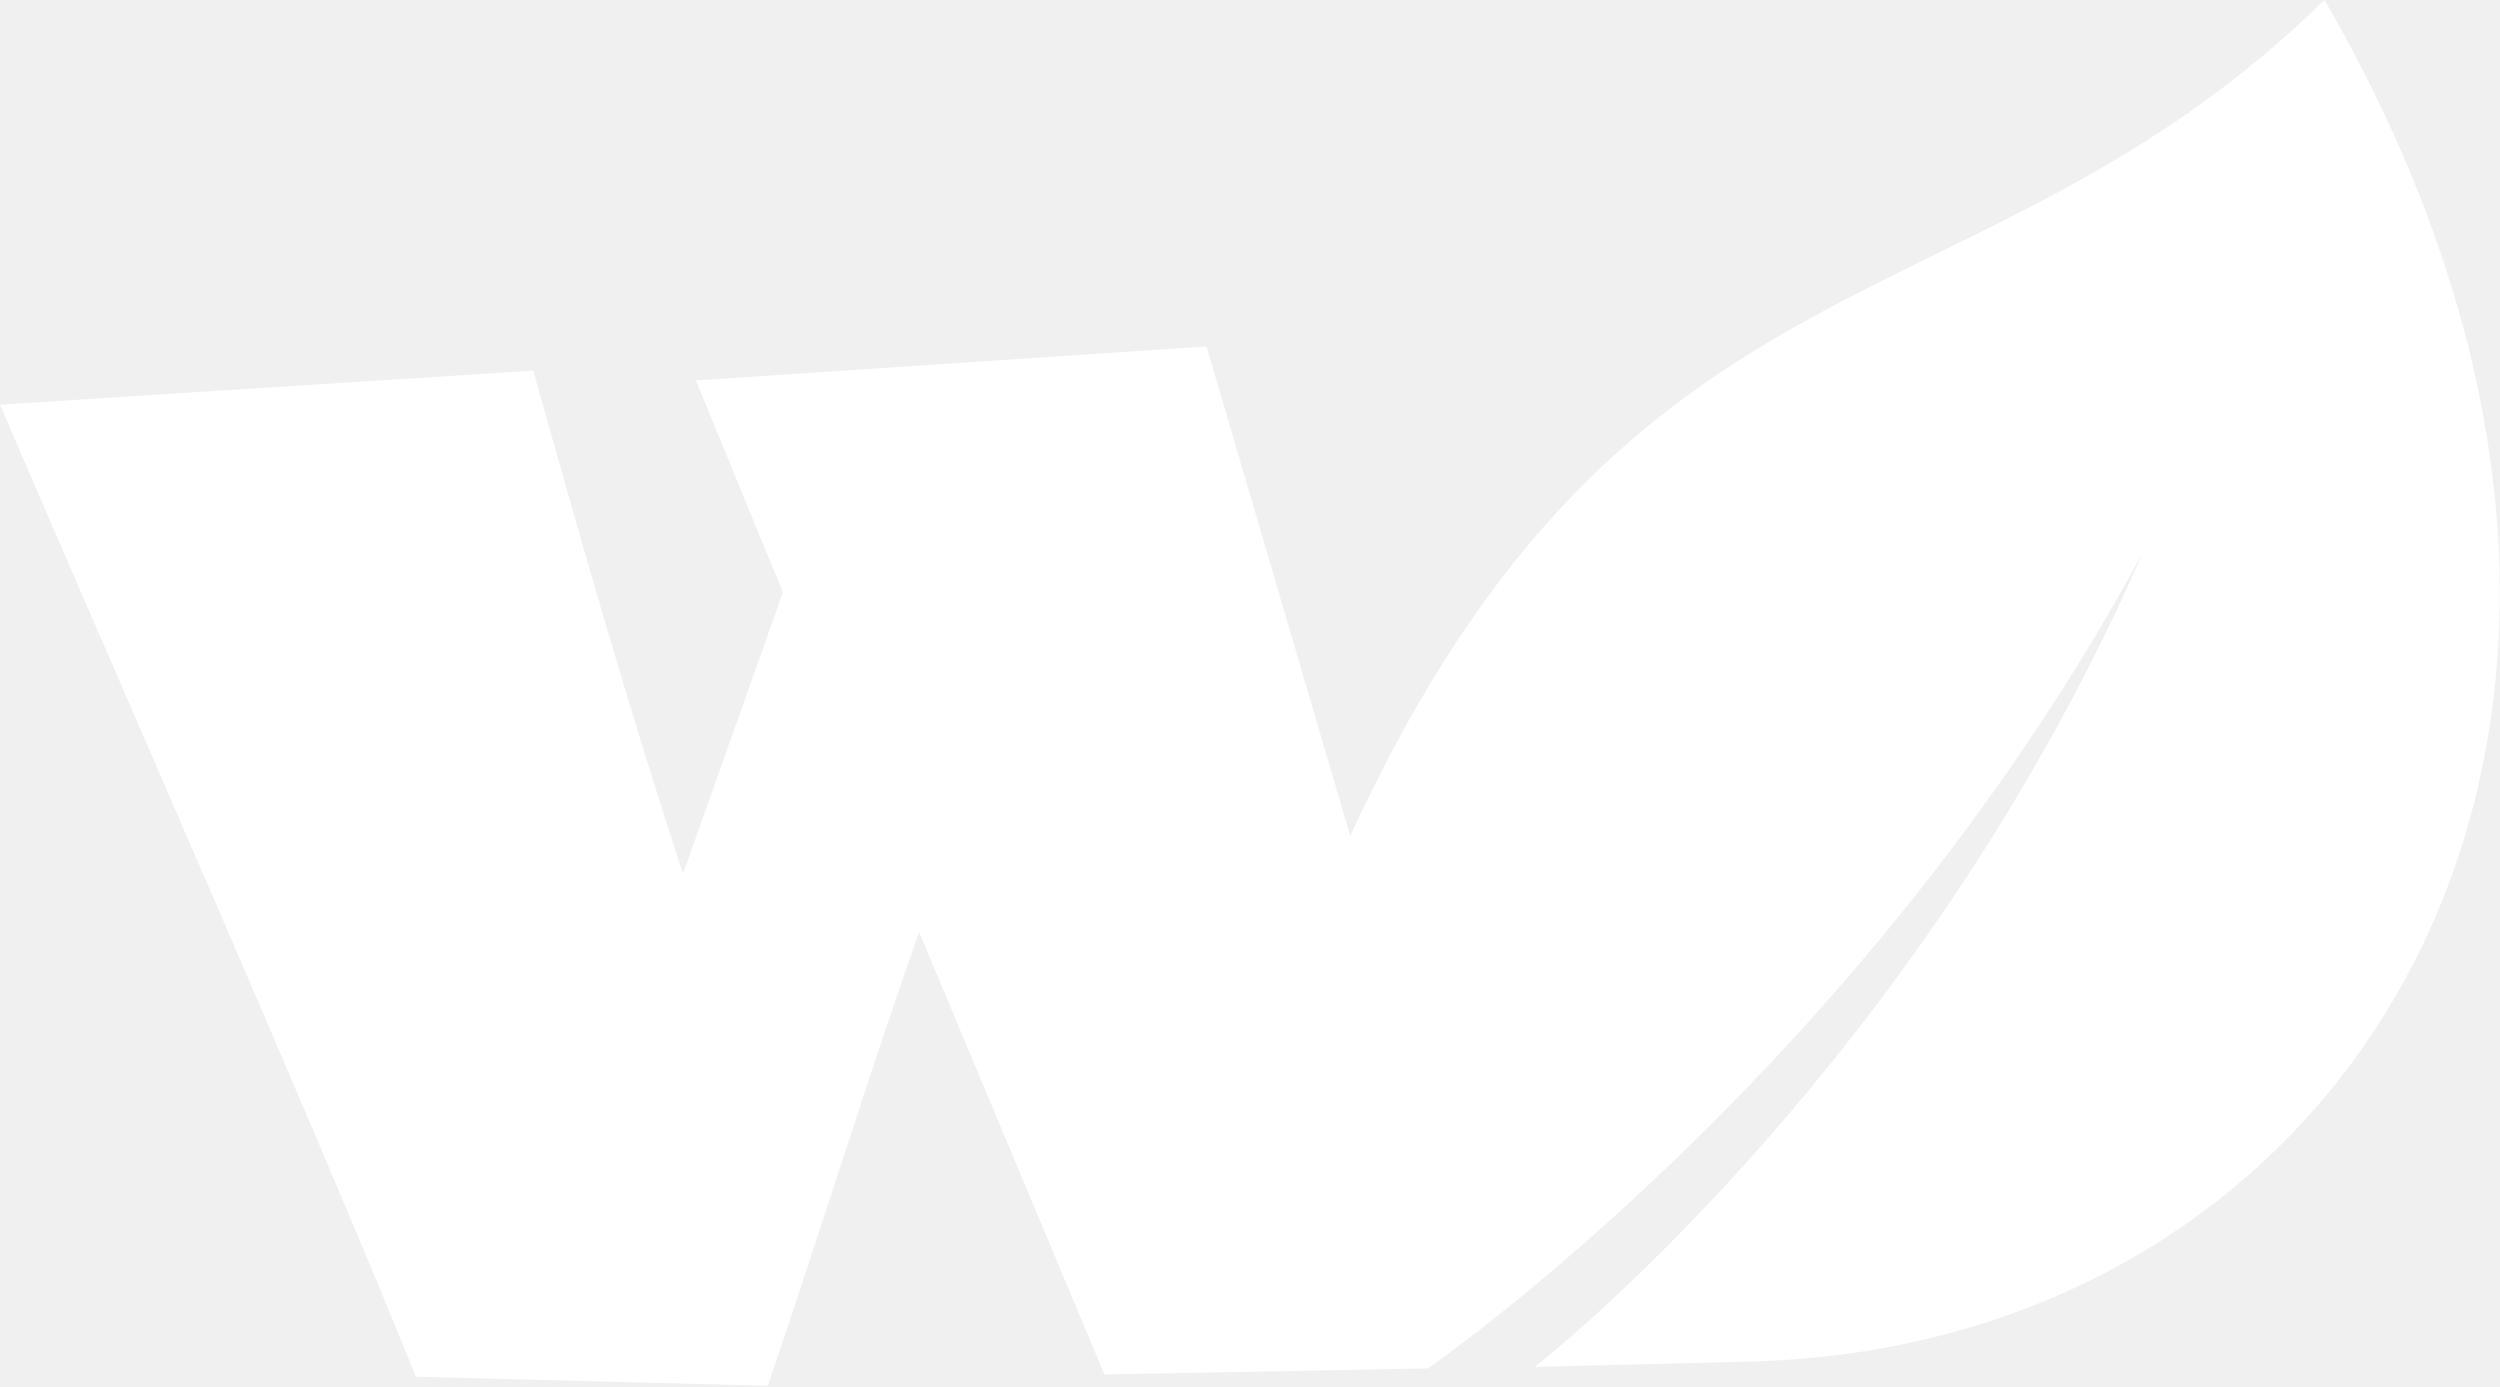
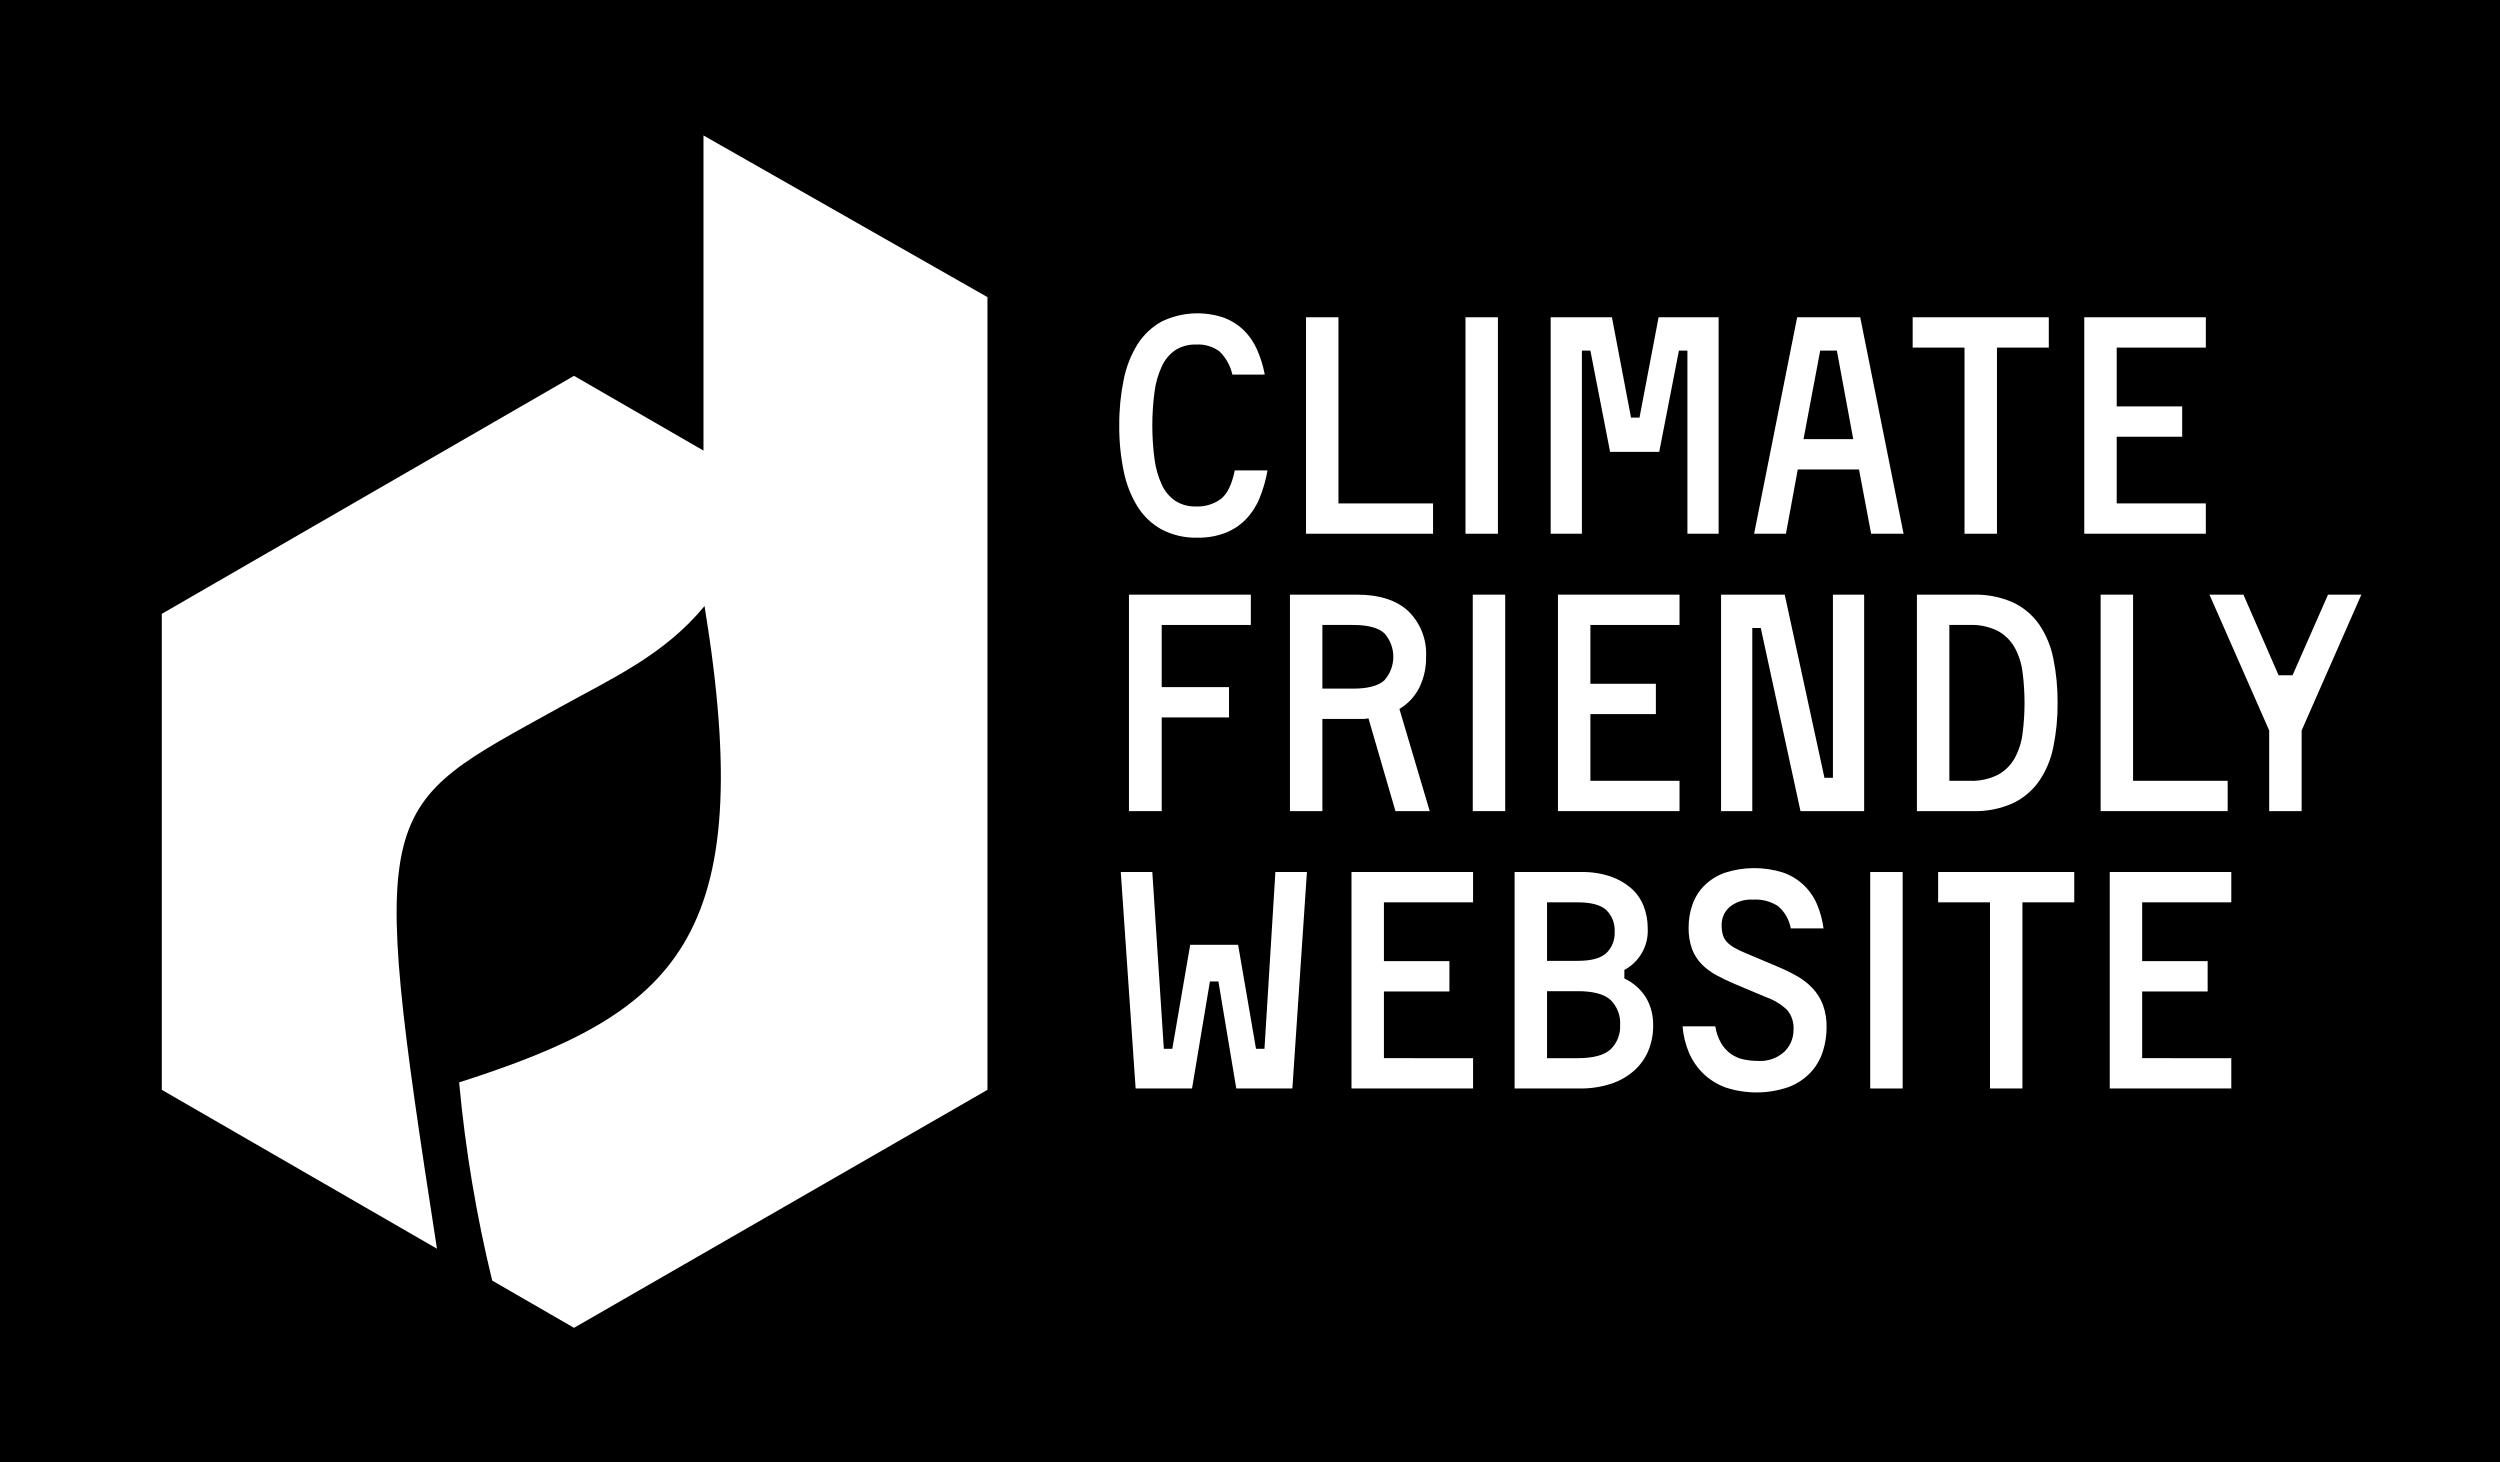
- <svg xmlns="http://www.w3.org/2000/svg" width="330.5" height="183.3" viewBox="0 0 330.5 183.3" xml:space="preserve">
-   <path fill="#fff" d="M307.3,0c-45.9,44.9-91.8,30.1-128.8,110.5l-19-64.7L92,50.3l11.5,28l-13.2,37.2c-7-21.2-13.5-44-19.8-66.5L0,53.5 C15.8,90.3,40.5,146.3,55,182l46.5,1.2c7.2-21.2,13.5-41.5,20-60l24.5,58.5l42.8-0.8c9-6.4,60.5-44.9,94.5-107.9 c-27,62-71.4,100.6-80.4,107.7l28.4-0.7l0,0C312.3,178,362.3,95,307.3,0z" />
+ <svg xmlns="http://www.w3.org/2000/svg" viewBox="0 0 387.563 226.563">
+   <defs>
+     <style>.s{fill:#000;}.p{fill:#fff;}</style>
+   </defs>
+   <rect class="s" x="-0.38" width="388" height="227" />
+   <path class="p" d="M109.057,21V69.853L88.985,58.265,25.08,95.16V168.951l42.66,24.63c-10.859-70.052-9.405-68.129,19.102-83.966,8.056-4.476,16.112-8.056,22.378-15.664,8.504,51.916-4.476,63.105-38.042,73.846a211.569,211.569,0,0,0,5.127,30.729l12.68,7.321L153.08,168.951V46.063Z" />
+   <path class="p" d="M191.045,58.068a7.144,7.144,0,0,0-1.974-3.572,5.506,5.506,0,0,0-3.666-1.081,5.674,5.674,0,0,0-3.173.846,6.055,6.055,0,0,0-2.092,2.468,13.493,13.493,0,0,0-1.151,3.948,39.823,39.823,0,0,0,0,10.575,13.477,13.477,0,0,0,1.151,3.947,6.048,6.048,0,0,0,2.092,2.468,5.666,5.666,0,0,0,3.173.846,6.046,6.046,0,0,0,3.877-1.175q1.479-1.173,2.139-4.418h5.076a20.711,20.711,0,0,1-1.223,4.277,10.431,10.431,0,0,1-2.115,3.29,9.078,9.078,0,0,1-3.172,2.115,11.564,11.564,0,0,1-4.348.752,11.324,11.324,0,0,1-5.546-1.27,10.251,10.251,0,0,1-3.761-3.572,16.72,16.72,0,0,1-2.138-5.498,33.872,33.872,0,0,1-.682-7.051,34.217,34.217,0,0,1,.682-7.073,16.481,16.481,0,0,1,2.138-5.499,10.33,10.33,0,0,1,3.761-3.549,12.754,12.754,0,0,1,9.659-.587,8.998,8.998,0,0,1,3.031,1.903,9.6,9.6,0,0,1,2.067,2.984,17.703,17.703,0,0,1,1.222,3.925Z" />
+   <path class="p" d="M222.159,78.043v4.7H202.466V49.185h5.029V78.043Z" />
+   <path class="p" d="M232.216,82.743h-5.029V49.185h5.029Z" />
+   <path class="p" d="M266.431,49.185V82.743h-4.84V54.355h-1.316L257.22,70.053h-7.615L246.55,54.355h-1.315V82.743h-4.841V49.185h9.494l2.961,15.557h1.315l2.961-15.557Z" />
+   <path class="p" d="M288.193,72.779h-9.494l-1.833,9.964h-4.934l6.674-33.558H288.38l6.721,33.558h-5.029Zm-8.602-4.7h7.708l-2.538-13.724H282.176Z" />
+   <path class="p" d="M317.615,53.885h-8.037V82.743H304.548V53.885h-8.037V49.185h21.104Z" />
+   <path class="p" d="M341.959,78.043v4.7H323.113V49.185h18.847v4.699H328.142v9.118h10.151v4.7H328.142v10.34Z" />
+   <path class="p" d="M180.094,96.885v9.636h10.435V111.22H180.094v14.524h-5.076V92.186h18.893v4.699Z" />
+   <path class="p" d="M205.003,111.455v14.288h-5.029V92.186h10.388q5.216,0,7.966,2.562a9.19,9.19,0,0,1,2.75,7.073,10.389,10.389,0,0,1-1.058,4.794,8.075,8.075,0,0,1-3.078,3.29l4.7,15.839H216.33l-4.183-14.382a3.95,3.95,0,0,1-.869.094h-6.275Zm4.748-4.7q3.478,0,4.863-1.292a5.478,5.478,0,0,0,0-7.285q-1.386-1.292-4.863-1.293h-4.748v9.87Z" />
+   <path class="p" d="M233.345,125.743h-5.029V92.186h5.029Z" />
+   <path class="p" d="M260.368,121.043v4.7H241.522V92.186h18.847v4.699H246.551v9.118h10.151v4.7H246.551v10.34Z" />
+   <path class="p" d="M288.991,92.186v33.558h-9.87l-6.157-28.388h-1.315v28.388h-4.841V92.186h9.869l6.158,28.388h1.315V92.186Z" />
+   <path class="p" d="M305.865,92.186a14.3,14.3,0,0,1,6.18,1.198,10.276,10.276,0,0,1,4.066,3.407,14.324,14.324,0,0,1,2.209,5.311,33.205,33.205,0,0,1,.658,6.861,32.859,32.859,0,0,1-.658,6.839,14.3,14.3,0,0,1-2.209,5.287,10.456,10.456,0,0,1-4.066,3.432,14.064,14.064,0,0,1-6.18,1.222h-8.695V92.186Zm-3.666,28.858H305.3a9.031,9.031,0,0,0,4.441-.94,6.667,6.667,0,0,0,2.586-2.562,10.696,10.696,0,0,0,1.221-3.831,36.89,36.89,0,0,0,0-9.494,10.704,10.704,0,0,0-1.221-3.83,6.667,6.667,0,0,0-2.586-2.562,9.042,9.042,0,0,0-4.441-.94h-3.102Z" />
+   <path class="p" d="M345.344,121.043v4.7H325.651V92.186H330.68V121.043Z" />
+   <path class="p" d="M355.402,104.688l5.498-12.502h5.17l-9.259,21.056v12.502h-5.028v-12.502l-9.26-21.056h5.264l5.453,12.502Z" />
+   <path class="p" d="M191.938,146.465l2.773,16.121h1.315l1.692-27.4h4.888l-2.256,33.558h-8.695l-2.772-16.591h-1.315l-2.773,16.591H176.052l-2.303-33.558h4.888l1.786,27.4H181.74l2.772-16.121Z" />
+   <path class="p" d="M228.363,164.043v4.7H209.515V135.185h18.848v4.699H214.544v9.118h10.152v4.7H214.544v10.34Z" />
+   <path class="p" d="M251.816,151.683a8.003,8.003,0,0,1,3.383,3.008,8.356,8.356,0,0,1,1.082,4.324,9.951,9.951,0,0,1-.729,3.83,8.607,8.607,0,0,1-2.162,3.078,10.212,10.212,0,0,1-3.572,2.068,15.077,15.077,0,0,1-5.006.752H234.801V135.185h10.388a13.409,13.409,0,0,1,4.465.681,9.602,9.602,0,0,1,3.219,1.833,7.219,7.219,0,0,1,1.928,2.75,9.214,9.214,0,0,1,.635,3.431,6.88,6.88,0,0,1-3.619,6.486Zm-7.238-2.727q3.148,0,4.441-1.198a4.296,4.296,0,0,0,1.293-3.313,4.356,4.356,0,0,0-1.293-3.36q-1.294-1.2-4.441-1.199H239.83v9.071Zm0,15.087q3.618,0,5.1-1.363a4.916,4.916,0,0,0,1.48-3.807,4.979,4.979,0,0,0-1.48-3.853q-1.481-1.364-5.1-1.363H239.83V164.043Z" />
+   <path class="p" d="M277.618,143.927a5.915,5.915,0,0,0-1.975-3.454,6.371,6.371,0,0,0-3.853-1.011,5.35,5.35,0,0,0-3.619,1.105,3.652,3.652,0,0,0-1.27,2.891,5.207,5.207,0,0,0,.188,1.48,2.679,2.679,0,0,0,.635,1.105,5.229,5.229,0,0,0,1.175.893,14.444,14.444,0,0,0,1.763.846l4.794,2.021a28.589,28.589,0,0,1,3.102,1.505,10.204,10.204,0,0,1,2.444,1.903,7.898,7.898,0,0,1,1.599,2.562,9.806,9.806,0,0,1,.564,3.524,12.017,12.017,0,0,1-.588,3.736,8.674,8.674,0,0,1-1.88,3.22,9.161,9.161,0,0,1-3.384,2.256,15.284,15.284,0,0,1-9.823.071,9.847,9.847,0,0,1-3.455-2.162,10.104,10.104,0,0,1-2.209-3.243,13.005,13.005,0,0,1-.986-4.065h5.076a7.502,7.502,0,0,0,.916,2.632,5.455,5.455,0,0,0,1.504,1.645,5.304,5.304,0,0,0,1.951.847,10.553,10.553,0,0,0,2.256.234,5.478,5.478,0,0,0,4.089-1.434,4.689,4.689,0,0,0,1.41-3.407,4.346,4.346,0,0,0-.964-3.031,9.117,9.117,0,0,0-3.266-1.998l-4.795-2.02q-1.55-.658-2.867-1.363a9.748,9.748,0,0,1-2.303-1.691,6.788,6.788,0,0,1-1.527-2.374,9.266,9.266,0,0,1-.541-3.36,10.591,10.591,0,0,1,.588-3.549,7.888,7.888,0,0,1,1.833-2.938,8.663,8.663,0,0,1,3.173-1.997,14.791,14.791,0,0,1,9.023-.047,8.832,8.832,0,0,1,5.264,4.888,14.146,14.146,0,0,1,1.035,3.783Z" />
+   <path class="p" d="M294.961,168.743h-5.029V135.185h5.029Z" />
+   <path class="p" d="M321.563,139.885h-8.037v28.858h-5.029V139.885H300.46v-4.699h21.102Z" />
+   <path class="p" d="M345.907,164.043v4.7H327.061V135.185h18.847v4.699H332.09v9.118h10.151v4.7H332.09v10.34Z" />
</svg>
